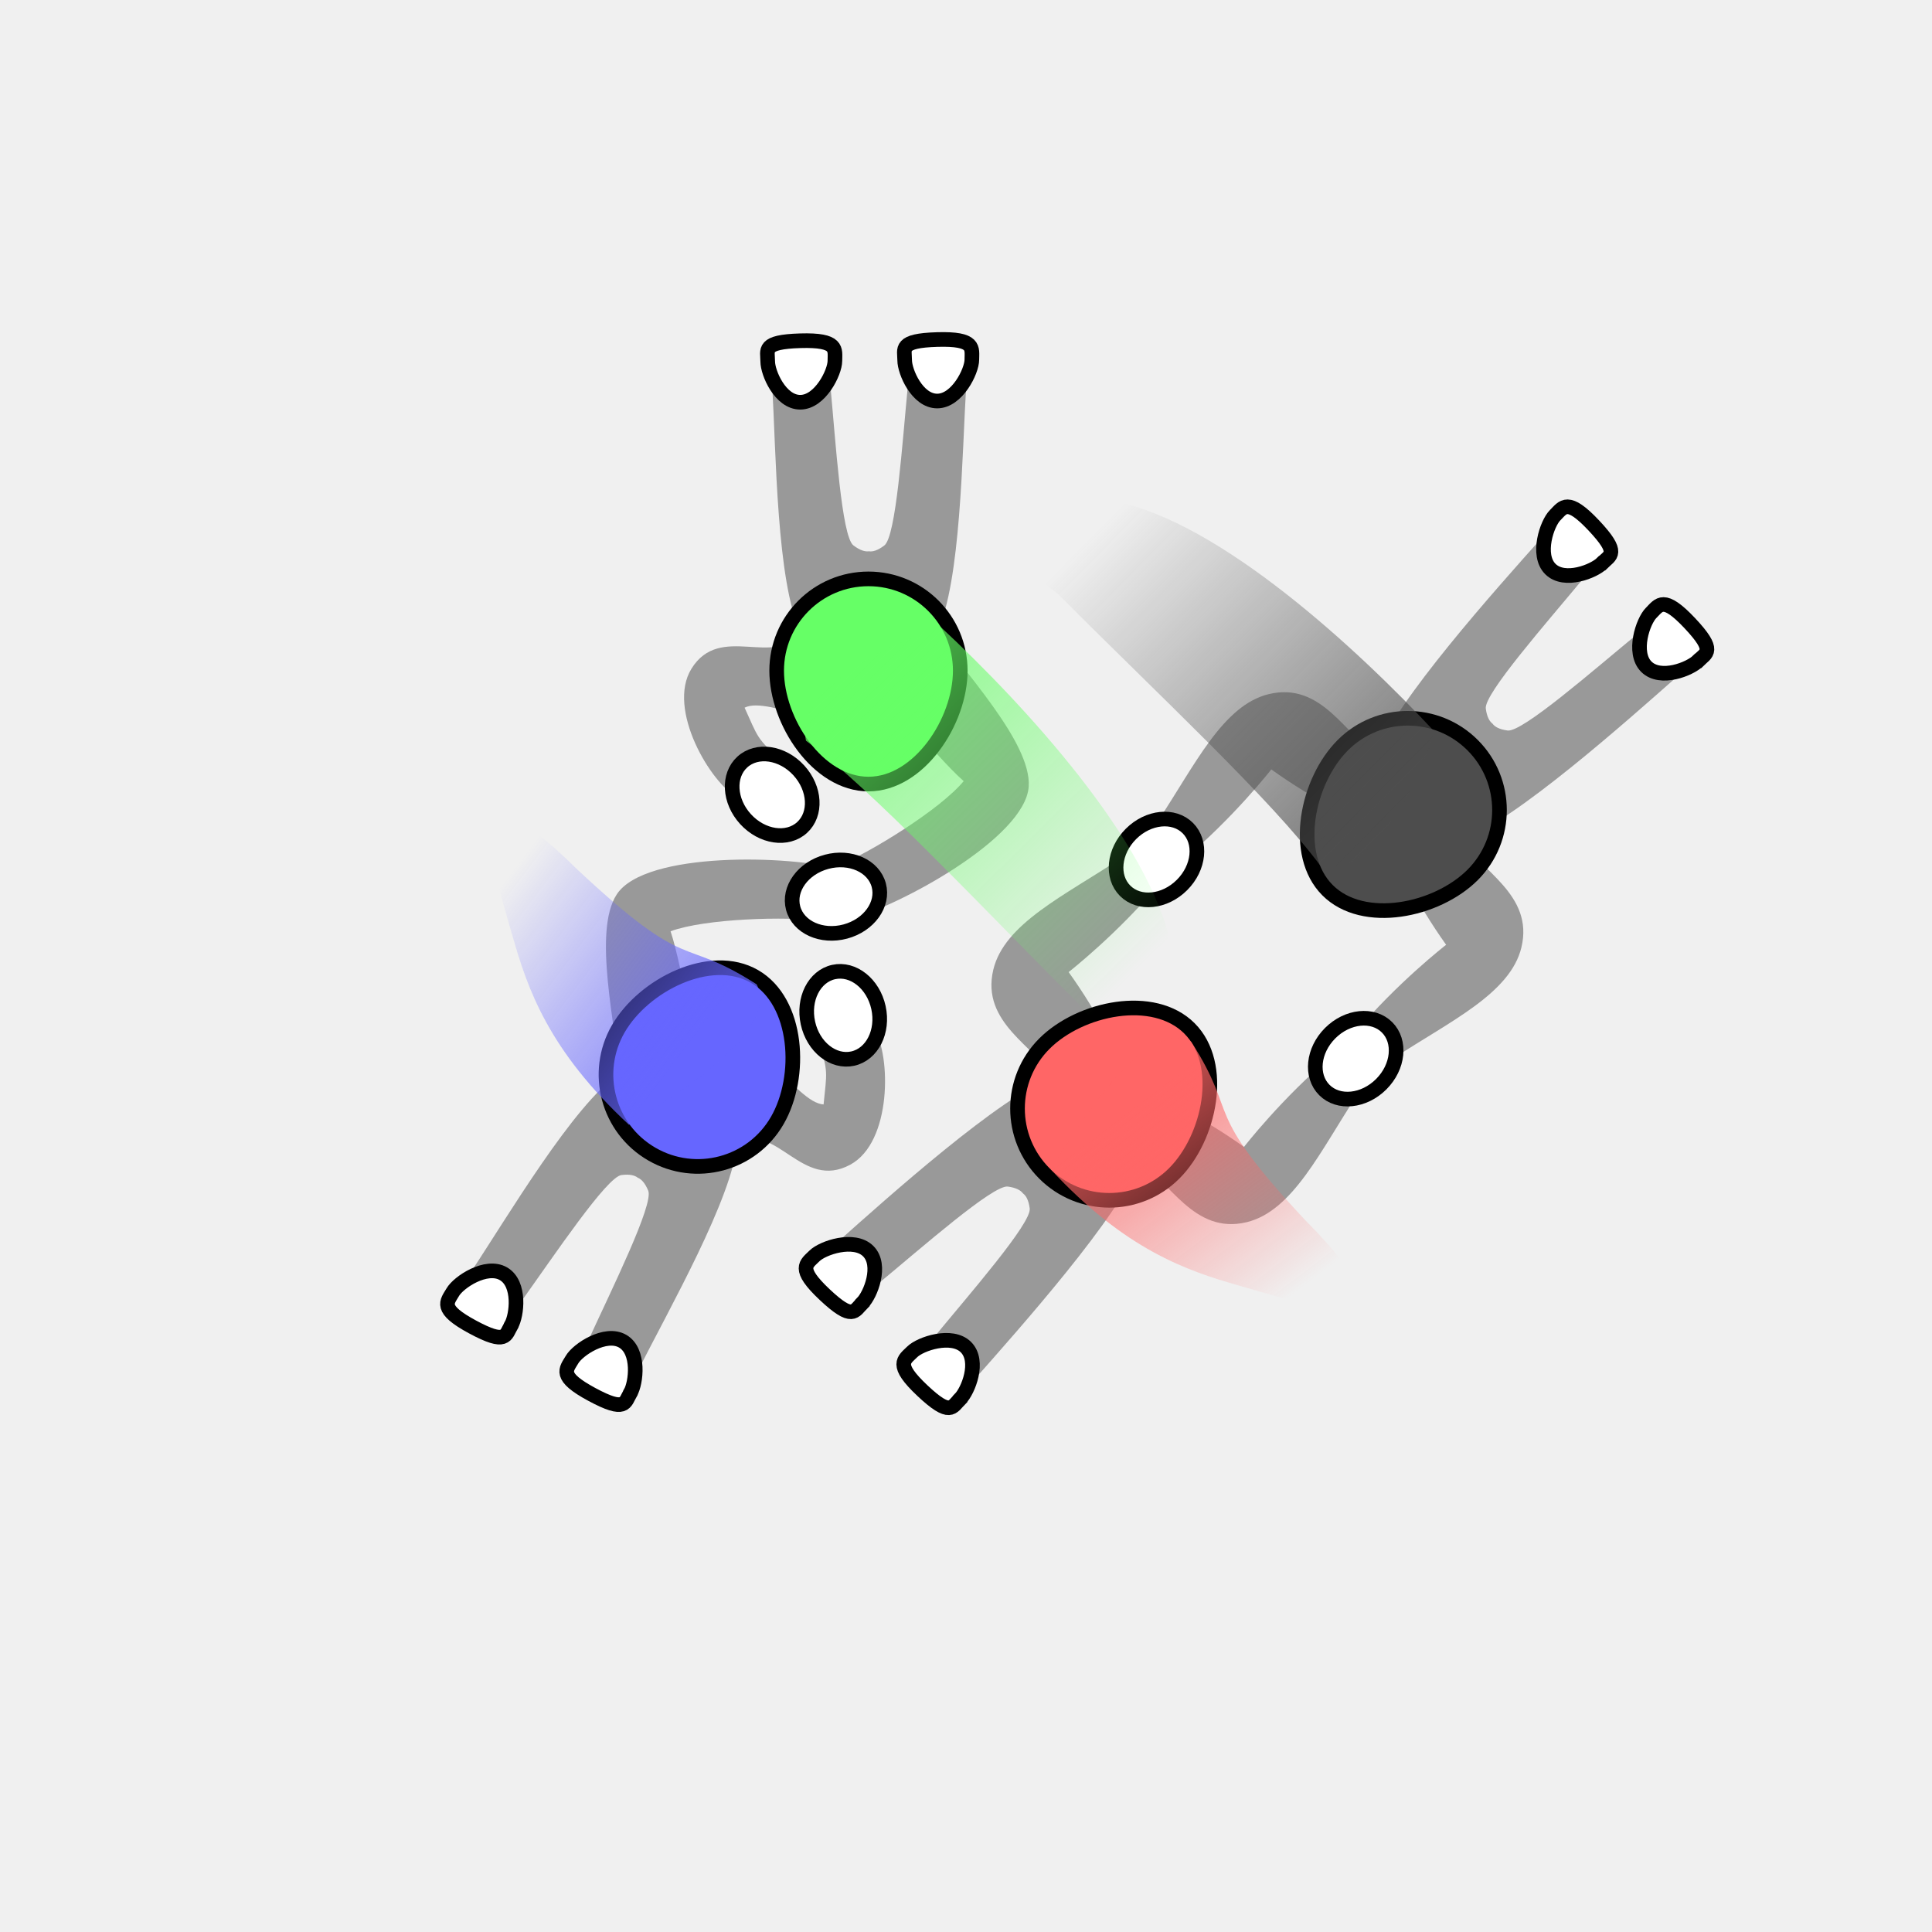
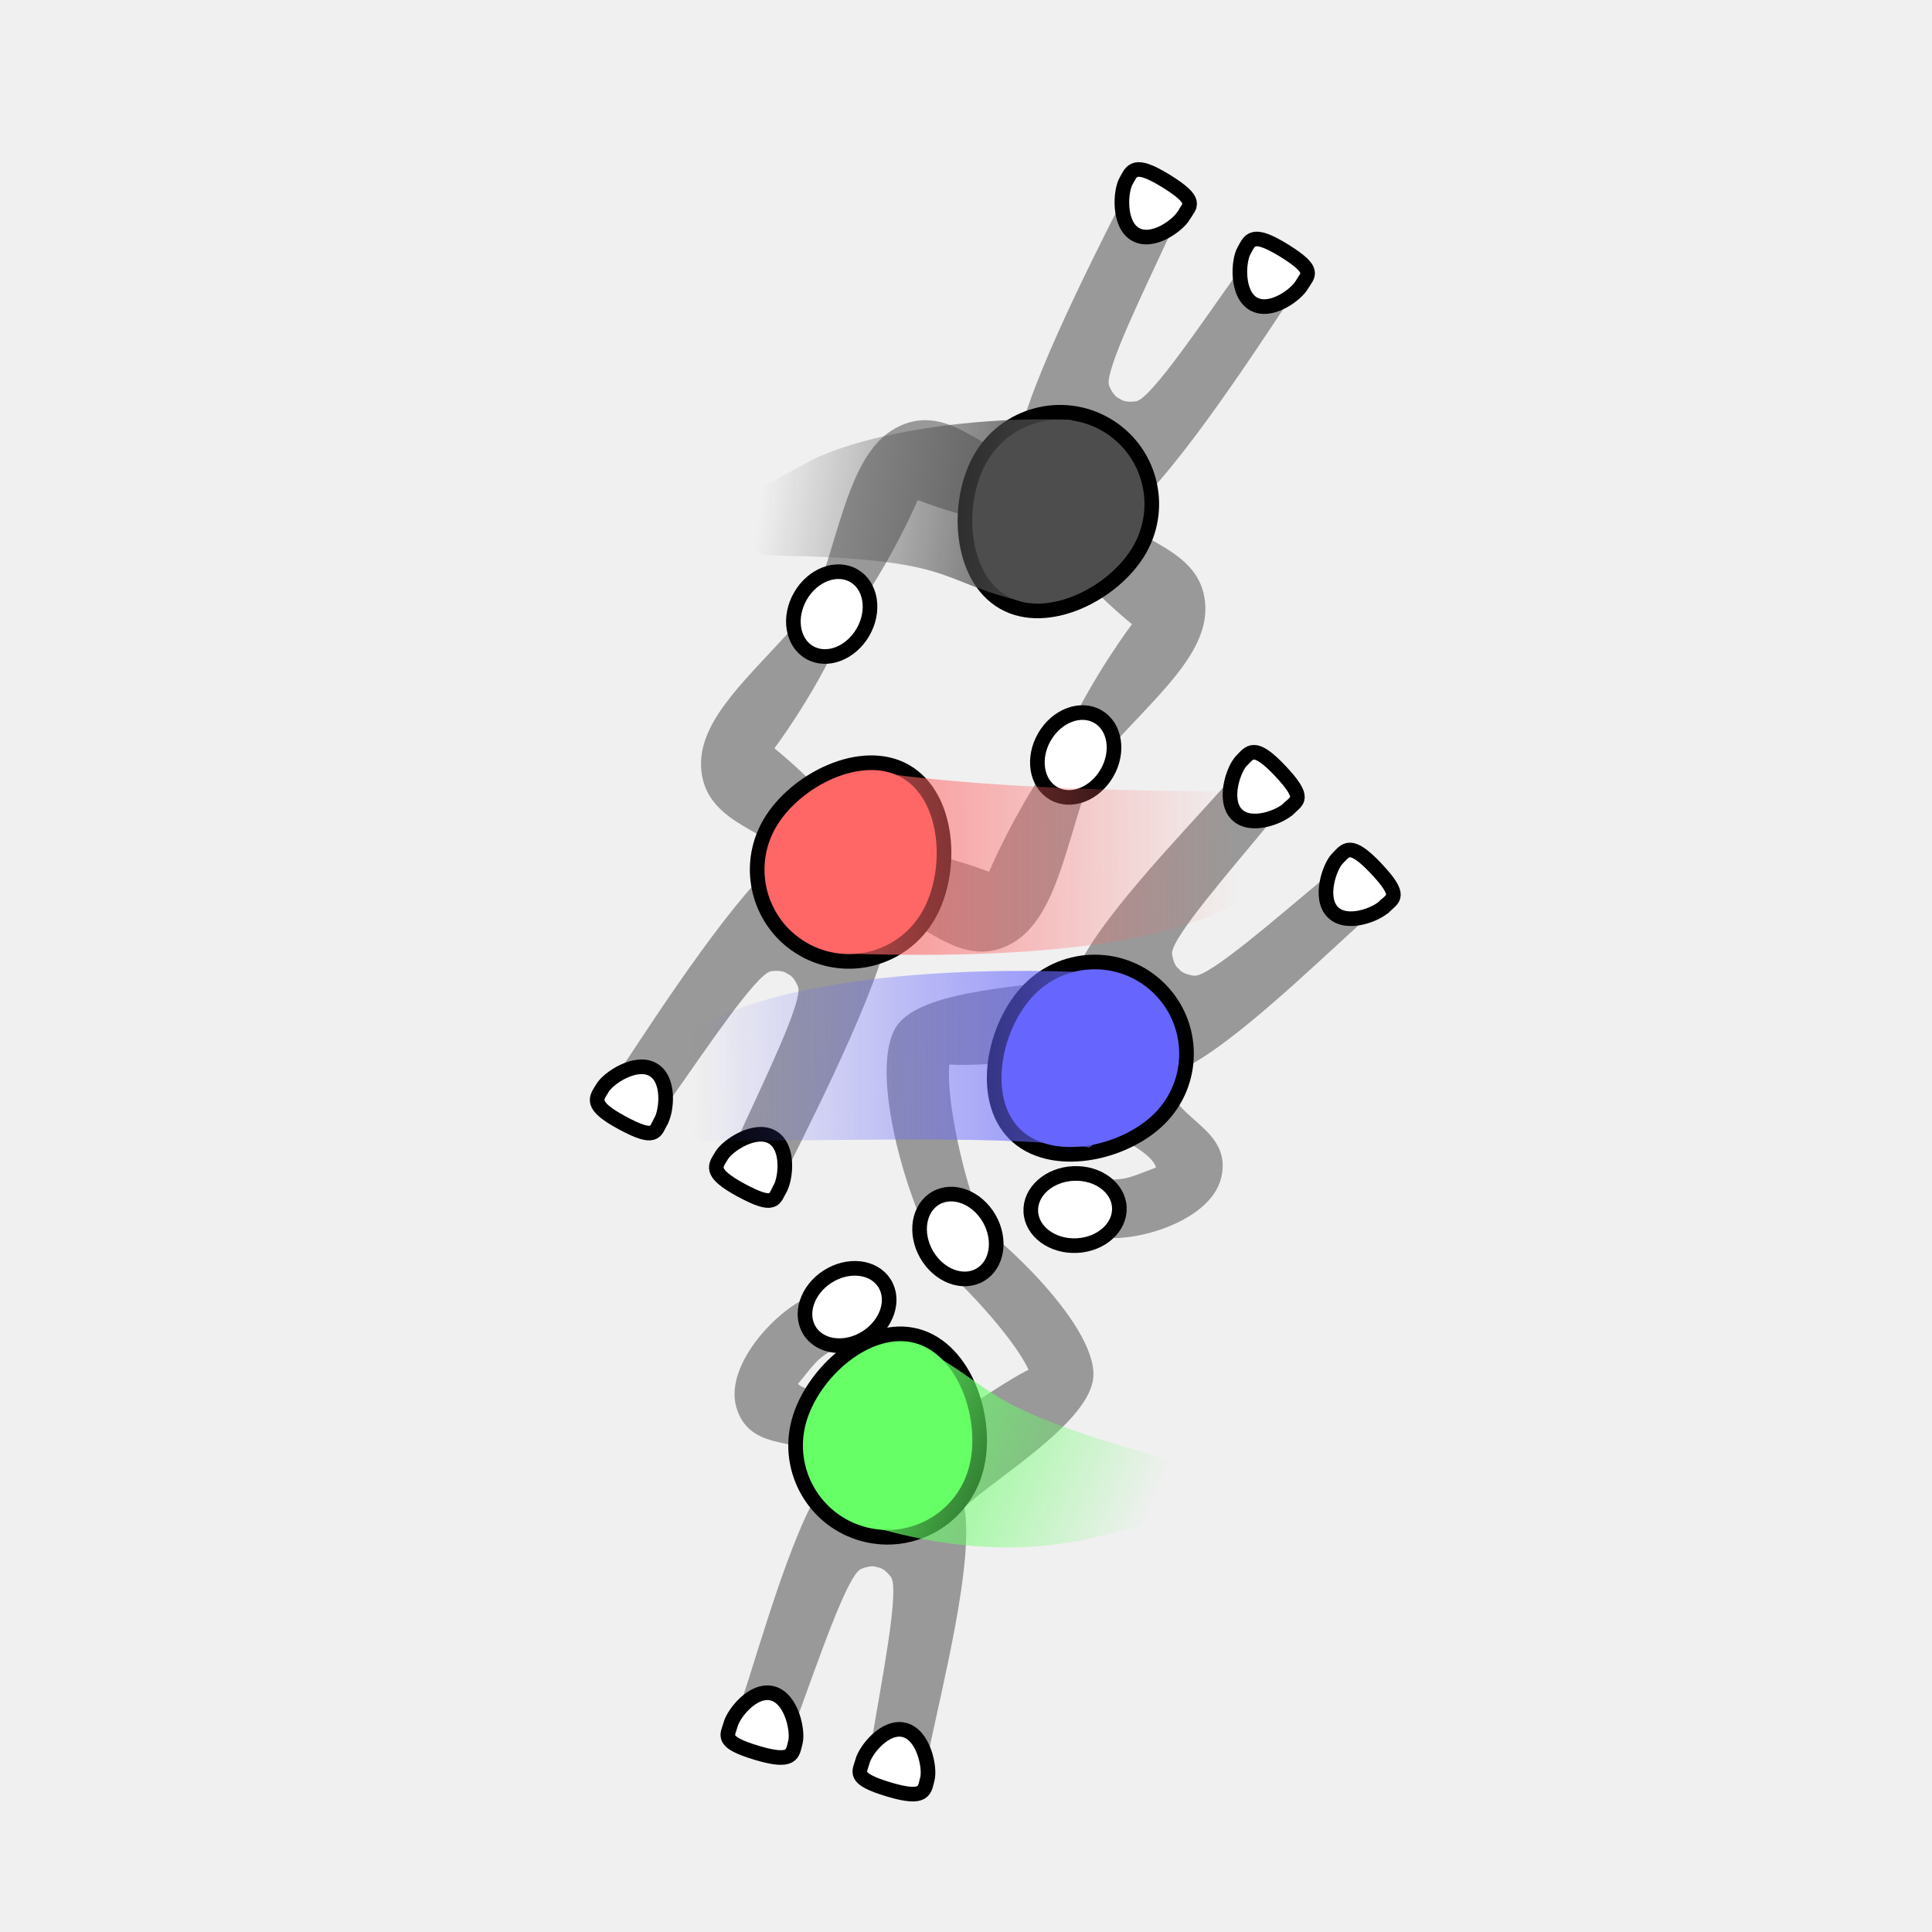
<svg xmlns="http://www.w3.org/2000/svg" xmlns:xlink="http://www.w3.org/1999/xlink" width="35mm" height="35mm" viewBox="0 0 35 35" version="1.1" id="svg1" xml:space="preserve">
  <defs id="defs1">
+     <linearGradient id="linearGradient8">
+       <stop style="stop-color:#66ff66;stop-opacity:0.749;" offset="0" id="stop7" />
+       <stop style="stop-color:#66ff66;stop-opacity:0;" offset="1" id="stop8" />
+     </linearGradient>
+     <linearGradient id="linearGradient6">
+       <stop style="stop-color:#6666ff;stop-opacity:0.749;" offset="0" id="stop3" />
+       <stop style="stop-color:#6666ff;stop-opacity:0;" offset="1" id="stop6" />
+     </linearGradient>
    <linearGradient id="linearGradient10">
      <stop style="stop-color:#4d4d4d;stop-opacity:0.749;" offset="0" id="stop9" />
      <stop style="stop-color:#4d4d4d;stop-opacity:0;" offset="1" id="stop10" />
    </linearGradient>
    <linearGradient id="linearGradient5">
      <stop style="stop-color:#ff6666;stop-opacity:0.749;" offset="0" id="stop4" />
      <stop style="stop-color:#ff6666;stop-opacity:0;" offset="1" id="stop5" />
    </linearGradient>
-     <linearGradient xlink:href="#linearGradient6" id="linearGradient3" gradientUnits="userSpaceOnUse" gradientTransform="matrix(-0.9659258,-0.258819,-0.2801973,1.04571,27.74015,3.974231)" x1="10.647" y1="16.557" x2="14.696" y2="14.777" />
-     <linearGradient id="linearGradient6">
-       <stop style="stop-color:#6666ff;stop-opacity:0.749;" offset="0" id="stop3" />
-       <stop style="stop-color:#6666ff;stop-opacity:0;" offset="1" id="stop6" />
-     </linearGradient>
-     <linearGradient xlink:href="#linearGradient8" id="linearGradient2" gradientUnits="userSpaceOnUse" gradientTransform="matrix(0.8660254,0.5,0.5412996,-0.9375584,-2.880379,22.25274)" x1="10.647" y1="16.557" x2="17.94" y2="14.396" />
-     <linearGradient id="linearGradient8">
-       <stop style="stop-color:#66ff66;stop-opacity:0.749;" offset="0" id="stop7" />
-       <stop style="stop-color:#66ff66;stop-opacity:0;" offset="1" id="stop8" />
-     </linearGradient>
-     <linearGradient xlink:href="#linearGradient5" id="linearGradient1" gradientUnits="userSpaceOnUse" gradientTransform="matrix(0.258819,0.9659258,-1.04571,0.2801973,35.43671,4.837868)" x1="10.647" y1="16.557" x2="14.696" y2="14.777" />
-     <linearGradient xlink:href="#linearGradient10" id="linearGradient4" gradientUnits="userSpaceOnUse" gradientTransform="matrix(-0.5,-0.8660254,0.9375584,-0.5412996,15.09811,33.18141)" x1="10.647" y1="16.557" x2="17.94" y2="14.396" />
+     <linearGradient xlink:href="#linearGradient10" id="linearGradient1" gradientUnits="userSpaceOnUse" gradientTransform="matrix(-0.8660254,-0.5,0.5412996,-0.9375584,18.4614,30.62439)" x1="10.647" y1="16.557" x2="14.696" y2="14.777" />
+     <linearGradient xlink:href="#linearGradient5" id="linearGradient4" gradientUnits="userSpaceOnUse" gradientTransform="matrix(0.9659258,0.258819,-0.2801973,1.04571,9.150398,-4.394691)" x1="10.647" y1="16.557" x2="17.94" y2="14.396" />
+     <linearGradient xlink:href="#linearGradient8" id="linearGradient2" gradientUnits="userSpaceOnUse" gradientTransform="matrix(0.7071068,0.7071068,-0.7655132,0.7655132,21.92771,5.356144)" x1="10.647" y1="16.557" x2="14.696" y2="14.777" />
+     <linearGradient xlink:href="#linearGradient6" id="linearGradient3" gradientUnits="userSpaceOnUse" gradientTransform="matrix(-0.9659258,-0.258819,0.2801973,-1.04571,25.8496,39.39469)" x1="10.647" y1="16.557" x2="17.94" y2="14.396" />
  </defs>
  <g id="layer1">
-     <path style="fill:#999999;fill-opacity:1;stroke:none;stroke-width:0.265;stroke-dasharray:none;stroke-opacity:1" d="m 16.062,7.559 c -0.262,-0.004 -0.518,0.082 -0.508,0.262 0.072,1.252 0.22,3.993 0.648,4.898 -0.607,0.176 -1.617,-0.231 -2.139,0.613 -0.452,0.732 -0.036,1.867 0.201,3.043 0.056,0.276 0.796,0.476 0.822,0.195 0.109,-1.182 -0.029,-2.301 -0.029,-2.301 0.94,-0.154 1.748,-0.437 2.244,-0.639 0.496,0.204 1.303,0.489 2.242,0.646 0,0 -0.142,1.118 -0.037,2.301 0.025,0.28 0.766,0.082 0.822,-0.193 0.242,-1.175 0.662,-2.305 0.213,-3.039 -0.518,-0.846 -1.53,-0.444 -2.137,-0.623 0.432,-0.904 0.589,-3.644 0.666,-4.896 0.022,-0.359 -1.022,-0.346 -1.057,0.012 -0.101,1.03 -0.213,2.744 -0.428,2.906 -0.121,0.092 -0.211,0.116 -0.279,0.105 -0.068,0.01 -0.16,-0.015 -0.281,-0.107 C 16.814,10.579 16.706,8.866 16.609,7.836 16.593,7.657 16.325,7.563 16.062,7.559 Z" id="path4-1-6" transform="rotate(45,19.44262,23.72903)" />
-     <path style="fill:#999999;fill-opacity:1;stroke:none;stroke-width:0.265;stroke-dasharray:none;stroke-opacity:1" d="m 16.062,7.559 c -0.262,-0.004 -0.518,0.082 -0.508,0.262 0.072,1.252 0.22,3.993 0.648,4.898 -0.607,0.176 -1.617,-0.231 -2.139,0.613 -0.452,0.732 -0.036,1.867 0.201,3.043 0.056,0.276 0.796,0.476 0.822,0.195 0.109,-1.182 -0.029,-2.301 -0.029,-2.301 0.94,-0.154 1.748,-0.437 2.244,-0.639 0.496,0.204 1.303,0.489 2.242,0.646 0,0 -0.142,1.118 -0.037,2.301 0.025,0.28 0.766,0.082 0.822,-0.193 0.242,-1.175 0.662,-2.305 0.213,-3.039 -0.518,-0.846 -1.53,-0.444 -2.137,-0.623 0.432,-0.904 0.589,-3.644 0.666,-4.896 0.022,-0.359 -1.022,-0.346 -1.057,0.012 -0.101,1.03 -0.213,2.744 -0.428,2.906 -0.121,0.092 -0.211,0.116 -0.279,0.105 -0.068,0.01 -0.16,-0.015 -0.281,-0.107 C 16.814,10.579 16.706,8.866 16.609,7.836 16.593,7.657 16.325,7.563 16.062,7.559 Z" id="path4-1" transform="matrix(0.7071068,0.7071068,0.7071068,-0.7071068,-1.377271,17.05289)" />
-     <path id="path1-5" style="fill:#ff6666;fill-opacity:1;stroke:#000000;stroke-width:0.265" d="m 21.271,21.258 c 0.649,-0.649 0.926,-1.979 0.277,-2.628 -0.649,-0.649 -1.979,-0.372 -2.628,0.277 -0.649,0.649 -0.649,1.702 0,2.351 0.649,0.649 1.702,0.649 2.351,2e-6 z" />
-     <path id="path1-7-1-99" style="fill:#ffffff;stroke:#000000;stroke-width:0.265;stroke-dasharray:none" d="m 15.623,23.604 c 0.147,-0.147 0.361,-0.683 0.106,-0.938 -0.255,-0.255 -0.827,-0.061 -0.974,0.086 -0.147,0.147 -0.323,0.223 0.186,0.702 0.509,0.478 0.535,0.298 0.682,0.151 z" />
-     <path id="path1-7-1-9-1" style="fill:#ffffff;stroke:#000000;stroke-width:0.265;stroke-dasharray:none" d="m 17.393,25.343 c 0.147,-0.147 0.361,-0.683 0.106,-0.938 -0.255,-0.255 -0.827,-0.061 -0.974,0.086 -0.147,0.147 -0.323,0.223 0.186,0.702 0.509,0.478 0.535,0.298 0.682,0.151 z" />
-     <ellipse style="fill:#ffffff;fill-opacity:1;stroke:#000000;stroke-width:0.265;stroke-dasharray:none;stroke-opacity:1" id="path1-7-2-9-9-1-9" cx="25.824" cy="3.805" rx="0.654" ry="0.803" transform="matrix(0.7071068,0.7071068,0.7071068,-0.7071068,0,0)" />
-     <ellipse style="fill:#ffffff;fill-opacity:1;stroke:#000000;stroke-width:0.265;stroke-dasharray:none;stroke-opacity:1" id="path1-7-2-9-9-5" cx="30.928" cy="3.805" rx="0.654" ry="0.803" transform="matrix(0.7071068,0.7071068,0.7071068,-0.7071068,0,0)" />
-     <path style="fill:#999999;fill-opacity:1;stroke:none;stroke-width:0.265;stroke-dasharray:none;stroke-opacity:1" d="m 10.985,24.809 c 0.225,0.135 0.49,0.188 0.571,0.027 0.563,-1.121 1.718,-3.138 1.8,-4.137 0.719,-0.369 1.172,0.872 2.046,0.401 0.758,-0.408 0.738,-1.978 0.437,-2.454 -0.15,-0.238 -1.135,-0.11 -1.039,0.155 0.223,0.614 0.174,0.634 0.12,1.207 -0.513,-0.03 -1.22,-1.449 -1.987,-1.053 -0.507,-0.299 -0.526,-1.296 -0.785,-2.084 0.624,-0.232 2.11,-0.273 2.73,-0.189 0.119,-0.255 0.638,-0.854 0.367,-0.93 -0.932,-0.262 -3.551,-0.332 -4.069,0.446 -0.449,0.675 -0.002,2.449 0.035,3.256 -0.826,0.567 -2.005,2.572 -2.698,3.618 -0.198,0.299 0.712,0.81 0.921,0.518 0.602,-0.841 1.557,-2.269 1.824,-2.303 0.151,-0.019 0.241,0.005 0.295,0.048 0.064,0.025 0.131,0.093 0.19,0.234 0.103,0.248 -0.66,1.785 -1.091,2.726 -0.075,0.163 0.11,0.379 0.335,0.514 z" id="path4-4-5-2-0-6" />
-     <path id="path1-9-9-4-2-2" style="fill:#6666ff;fill-opacity:1;stroke:#000000;stroke-width:0.265" d="m 14.081,20.299 c 0.459,-0.795 0.383,-2.151 -0.413,-2.61 -0.795,-0.459 -2.008,0.153 -2.467,0.948 -0.459,0.795 -0.187,1.812 0.609,2.271 0.795,0.459 1.812,0.187 2.271,-0.609 z" />
-     <path id="path1-7-1-2-6-0-1-9" style="fill:#ffffff;stroke:#000000;stroke-width:0.265;stroke-dasharray:none" d="m 9.261,24.009 c 0.104,-0.179 0.172,-0.753 -0.141,-0.934 -0.313,-0.181 -0.815,0.155 -0.918,0.335 -0.104,0.179 -0.254,0.299 0.361,0.63 0.615,0.331 0.594,0.149 0.698,-0.03 z" />
-     <path id="path1-7-1-9-0-2-5-0-9" style="fill:#ffffff;stroke:#000000;stroke-width:0.265;stroke-dasharray:none" d="m 11.421,25.231 c 0.104,-0.179 0.172,-0.753 -0.141,-0.934 -0.313,-0.181 -0.815,0.155 -0.918,0.335 -0.104,0.179 -0.254,0.299 0.361,0.63 0.615,0.331 0.594,0.149 0.698,-0.03 z" />
-     <ellipse style="fill:#ffffff;fill-opacity:1;stroke:#000000;stroke-width:0.265;stroke-dasharray:none;stroke-opacity:1" id="path1-7-2-9-9-1-6-1-9-5-0" cx="-10.974" cy="-21.242" rx="0.654" ry="0.803" transform="rotate(167.6124)" />
-     <path style="fill:#999999;fill-opacity:1;stroke:none;stroke-width:0.265;stroke-dasharray:none;stroke-opacity:1" d="m 14.496,6.696 c -0.262,-0.004 -0.518,0.082 -0.508,0.262 0.072,1.252 0.081,3.577 0.51,4.482 -0.438,0.679 -1.451,-0.169 -1.972,0.675 -0.452,0.732 0.349,2.082 0.848,2.344 0.249,0.131 1.038,-0.473 0.822,-0.654 -0.5,-0.42 -0.467,-0.463 -0.707,-0.985 0.459,-0.231 1.781,0.645 2.247,-0.081 0.588,0.005 1.103,0.86 1.722,1.412 -0.425,0.513 -1.691,1.292 -2.27,1.529 0.025,0.28 -0.126,1.059 0.147,0.989 0.938,-0.239 3.241,-1.488 3.301,-2.421 0.052,-0.809 -1.223,-2.122 -1.658,-2.802 0.432,-0.904 0.45,-3.23 0.527,-4.482 0.022,-0.359 -1.022,-0.346 -1.057,0.012 -0.101,1.03 -0.213,2.744 -0.428,2.906 -0.121,0.092 -0.211,0.116 -0.279,0.105 -0.068,0.01 -0.16,-0.015 -0.281,-0.107 -0.214,-0.163 -0.321,-1.876 -0.418,-2.906 -0.017,-0.179 -0.285,-0.273 -0.547,-0.277 z" id="path4-4-5-2-0-5-8" />
-     <path id="path1-9-9-4-2-8-1" style="fill:#66ff66;fill-opacity:1;stroke:#000000;stroke-width:0.265" d="m 14.07,12.15 c -10e-7,0.918 0.744,2.054 1.663,2.054 0.918,10e-7 1.663,-1.136 1.663,-2.054 0,-0.918 -0.744,-1.663 -1.663,-1.663 -0.918,-2e-6 -1.663,0.744 -1.663,1.663 z" />
-     <path id="path1-7-1-2-6-0-1-6-3" style="fill:#ffffff;stroke:#000000;stroke-width:0.265;stroke-dasharray:none" d="m 16.389,6.527 c 1e-6,0.207 0.228,0.738 0.589,0.738 0.361,0 0.628,-0.542 0.628,-0.749 -1e-6,-0.207 0.07,-0.386 -0.628,-0.365 -0.698,0.021 -0.589,0.168 -0.589,0.375 z" />
-     <path id="path1-7-1-9-0-2-5-0-2-1" style="fill:#ffffff;stroke:#000000;stroke-width:0.265;stroke-dasharray:none" d="m 13.908,6.549 c 10e-7,0.207 0.228,0.738 0.589,0.738 0.361,0 0.628,-0.542 0.628,-0.749 -10e-7,-0.207 0.07,-0.386 -0.628,-0.365 -0.698,0.021 -0.589,0.168 -0.589,0.375 z" />
-     <ellipse style="fill:#ffffff;fill-opacity:1;stroke:#000000;stroke-width:0.265;stroke-dasharray:none;stroke-opacity:1" id="path1-7-2-9-9-1-6-1-9-5-8-1" cx="0.626" cy="20.065" rx="0.654" ry="0.803" transform="rotate(-42.38759)" />
-     <ellipse style="fill:#ffffff;fill-opacity:1;stroke:#000000;stroke-width:0.265;stroke-dasharray:none;stroke-opacity:1" id="path1-7-2-9-9-0" cx="19.61" cy="10.424" rx="0.654" ry="0.803" transform="matrix(0.258819,0.9659258,0.9659258,-0.258819,0,0)" />
-     <path id="path1-3-1-5-8-0-8-0-6" style="fill:url(#linearGradient3);fill-opacity:1;stroke:none;stroke-width:0.265" d="m 10.463,15.756 c 2.067,1.932 1.844,1.18 3.244,2.076 0.445,0.847 -1.503,2.034 -2.312,2.545 C 9.941,19.028 9.56,17.925 9.284,16.954 9.007,15.982 8.166,13.476 10.463,15.756 Z" />
-     <path id="path1-3-1-5-8-0-8-0-6-3" style="fill:url(#linearGradient1);fill-opacity:1;stroke:none;stroke-width:0.265" d="m 23.655,22.115 c -1.932,-2.067 -1.18,-1.844 -2.076,-3.244 -0.847,-0.445 -2.034,1.503 -2.545,2.312 1.348,1.453 2.451,1.834 3.423,2.11 0.971,0.276 3.477,1.118 1.198,-1.179 z" />
-     <path id="path1-3-1-5-8-0-8-0" style="fill:url(#linearGradient2);fill-opacity:1;stroke:none;stroke-width:0.265" d="m 19.532,18.176 c -1.796,-1.786 -3.72,-3.865 -4.93,-4.757 -0.211,-0.933 1.528,-1.774 2.442,-2.058 1.493,1.39 3.803,3.886 4.173,5.792 0.081,0.417 -0.138,3.103 -1.684,1.023 0,0 1.796,1.786 2e-6,-1e-6 z" />
-     <path id="path1-7-1-99-1" style="fill:#ffffff;stroke:#000000;stroke-width:0.265;stroke-dasharray:none" d="m 29.024,10.202 c -0.147,0.147 -0.683,0.361 -0.938,0.106 -0.255,-0.255 -0.061,-0.827 0.086,-0.974 0.147,-0.147 0.223,-0.323 0.702,0.186 0.478,0.509 0.298,0.535 0.151,0.682 z" />
-     <path id="path1-7-1-9-1-5" style="fill:#ffffff;stroke:#000000;stroke-width:0.265;stroke-dasharray:none" d="m 30.763,11.972 c -0.147,0.147 -0.683,0.361 -0.938,0.106 -0.255,-0.255 -0.061,-0.827 0.086,-0.974 0.147,-0.147 0.223,-0.323 0.702,0.186 0.478,0.509 0.298,0.535 0.151,0.682 z" />
-     <path id="path1-5-1" style="fill:#4d4d4d;fill-opacity:1;stroke:#000000;stroke-width:0.265" d="m 26.678,15.85 c -0.649,0.649 -1.979,0.926 -2.628,0.277 -0.649,-0.649 -0.372,-1.979 0.277,-2.628 0.649,-0.649 1.702,-0.649 2.351,-10e-7 0.649,0.649 0.649,1.702 1e-6,2.351 z" />
-     <path id="path1-3-1-5-8-0-8-0-7" style="fill:url(#linearGradient4);fill-opacity:1;stroke:none;stroke-width:0.265" d="m 19.175,10.769 c 1.786,1.796 3.865,3.72 4.757,4.93 0.933,0.211 1.774,-1.528 2.058,-2.442 -1.39,-1.493 -3.886,-3.803 -5.792,-4.173 -0.417,-0.081 -3.103,0.138 -1.023,1.684 0,0 -1.786,-1.796 10e-7,-2e-6 z" />
+     <path style="fill:#999999;fill-opacity:1;stroke:none;stroke-width:0.265;stroke-dasharray:none;stroke-opacity:1" d="m 13.842,31.248 c -0.254,-0.064 -0.479,-0.214 -0.423,-0.384 0.394,-1.191 1.004,-3.434 1.653,-4.198 -0.247,-0.769 -1.445,-0.212 -1.73,-1.163 -0.247,-0.824 0.876,-1.92 1.426,-2.044 0.275,-0.062 0.88,0.725 0.625,0.844 -0.592,0.276 -0.571,0.326 -0.938,0.769 0.384,0.342 1.887,-0.162 2.149,0.66 0.57,0.147 1.288,-0.545 2.029,-0.918 -0.278,-0.605 -1.299,-1.685 -1.797,-2.064 0.097,-0.264 0.153,-1.055 0.398,-0.917 0.845,0.474 2.746,2.276 2.562,3.193 -0.16,0.795 -1.73,1.733 -2.327,2.278 0.184,0.985 -0.401,3.237 -0.651,4.466 -0.071,0.352 -1.076,0.07 -1.018,-0.285 0.169,-1.021 0.504,-2.705 0.339,-2.918 -0.093,-0.12 -0.174,-0.167 -0.242,-0.174 -0.063,-0.028 -0.159,-0.027 -0.299,0.031 -0.249,0.102 -0.796,1.729 -1.156,2.699 -0.063,0.168 -0.346,0.19 -0.6,0.126 z" id="path4-4-5-2-0-7" />
+     <path id="path1-9-9-4-2-5" style="fill:#66ff66;fill-opacity:1;stroke:#000000;stroke-width:0.265" d="m 17.682,26.617 c 0.238,-0.887 -0.187,-2.177 -1.074,-2.415 -0.887,-0.238 -1.9,0.667 -2.138,1.554 -0.238,0.887 0.289,1.799 1.176,2.036 0.887,0.238 1.799,-0.289 2.036,-1.176 z" />
+     <path id="path1-7-1-2-6-0-1-4" style="fill:#ffffff;stroke:#000000;stroke-width:0.265;stroke-dasharray:none" d="m 15.627,31.902 c 0.054,-0.2 0.411,-0.654 0.76,-0.561 0.349,0.093 0.466,0.686 0.413,0.886 -0.054,0.2 -0.032,0.391 -0.701,0.19 -0.669,-0.201 -0.525,-0.315 -0.472,-0.515 z" />
+     <path id="path1-7-1-9-0-2-5-0-8" style="fill:#ffffff;stroke:#000000;stroke-width:0.265;stroke-dasharray:none" d="m 13.236,31.239 c 0.054,-0.2 0.411,-0.654 0.76,-0.561 0.349,0.093 0.466,0.686 0.413,0.886 -0.054,0.2 -0.032,0.391 -0.701,0.19 -0.669,-0.201 -0.525,-0.315 -0.472,-0.515 z" />
+     <ellipse style="fill:#ffffff;fill-opacity:1;stroke:#000000;stroke-width:0.265;stroke-dasharray:none;stroke-opacity:1" id="path1-7-2-9-9-1-6-1-9-5-1" cx="28.215" cy="0.165" rx="0.654" ry="0.803" transform="matrix(0.5389532,0.8423357,0.8423357,-0.5389532,0,0)" />
+     <path style="fill:#999999;fill-opacity:1;stroke:none;stroke-width:0.265;stroke-dasharray:none;stroke-opacity:1" d="m 24.563,16.108 c 0.188,0.183 0.308,0.425 0.174,0.544 -0.937,0.834 -2.587,2.472 -3.53,2.809 -0.171,0.79 1.145,0.906 0.917,1.872 -0.198,0.837 -1.719,1.225 -2.257,1.058 -0.269,-0.084 -0.4,-1.068 -0.119,-1.044 0.651,0.057 0.658,0.003 1.196,-0.197 -0.161,-0.488 -1.716,-0.803 -1.531,-1.646 -0.42,-0.412 -1.388,-0.172 -2.216,-0.219 -0.062,0.663 0.282,2.109 0.524,2.686 -0.216,0.181 -0.66,0.838 -0.803,0.595 -0.494,-0.833 -1.24,-3.344 -0.622,-4.046 0.536,-0.609 2.365,-0.636 3.154,-0.809 0.333,-0.945 1.966,-2.603 2.797,-3.542 0.238,-0.269 0.967,0.478 0.739,0.755 -0.657,0.799 -1.789,2.091 -1.753,2.357 0.021,0.151 0.067,0.231 0.123,0.272 0.041,0.056 0.124,0.103 0.275,0.123 0.267,0.036 1.554,-1.1 2.351,-1.759 0.138,-0.115 0.395,0.008 0.583,0.191 z" id="path4-4-5-2-0-5-2" />
+     <path id="path1-9-9-4-2-8-8" style="fill:#6666ff;fill-opacity:1;stroke:#000000;stroke-width:0.265" d="m 21.008,20.265 c -0.649,0.649 -1.979,0.926 -2.628,0.277 -0.649,-0.649 -0.372,-1.979 0.277,-2.628 0.649,-0.649 1.702,-0.649 2.351,0 0.649,0.649 0.649,1.702 2e-6,2.351 z" />
+     <path id="path1-7-1-2-6-0-1-6-9" style="fill:#ffffff;stroke:#000000;stroke-width:0.265;stroke-dasharray:none" d="m 23.344,14.649 c -0.147,0.147 -0.683,0.361 -0.938,0.106 -0.255,-0.255 -0.061,-0.827 0.086,-0.974 0.147,-0.147 0.223,-0.323 0.702,0.186 0.478,0.509 0.298,0.535 0.151,0.682 z" />
+     <path id="path1-7-1-9-0-2-5-0-2-3" style="fill:#ffffff;stroke:#000000;stroke-width:0.265;stroke-dasharray:none" d="m 25.083,16.419 c -0.147,0.147 -0.683,0.361 -0.938,0.106 -0.255,-0.255 -0.061,-0.827 0.086,-0.974 0.147,-0.147 0.223,-0.323 0.702,0.186 0.478,0.509 0.298,0.535 0.151,0.682 z" />
+     <ellipse style="fill:#ffffff;fill-opacity:1;stroke:#000000;stroke-width:0.265;stroke-dasharray:none;stroke-opacity:1" id="path1-7-2-9-9-1-6-1-9-5-8-6" cx="-22.777" cy="-18.457" rx="0.654" ry="0.803" transform="matrix(-0.04557936,-0.9989607,-0.9989607,0.04557936,0,0)" />
+     <ellipse style="fill:#ffffff;fill-opacity:1;stroke:#000000;stroke-width:0.265;stroke-dasharray:none;stroke-opacity:1" id="path1-7-2-9-9-8" cx="-3.828" cy="-28.076" rx="0.654" ry="0.803" transform="rotate(150)" />
+     <path id="path1-3-1-5-8-0-8-0-6-0-0" style="fill:url(#linearGradient2);fill-opacity:1;stroke:none;stroke-width:0.265" d="m 20.363,26.21 c -2.707,-0.824 -2.296,-1.08 -3.772,-1.844 -0.956,0.038 -0.913,2.288 -0.95,3.244 1.894,0.585 3.296,0.466 4.275,0.22 0.979,-0.246 3.57,-0.771 0.448,-1.62 z" />
+     <path style="fill:#999999;fill-opacity:1;stroke:none;stroke-width:0.265;stroke-dasharray:none;stroke-opacity:1" d="m 16.062,7.559 c -0.262,-0.004 -0.518,0.082 -0.508,0.262 0.072,1.252 0.22,3.993 0.648,4.898 -0.607,0.176 -1.617,-0.231 -2.139,0.613 -0.452,0.732 -0.036,1.867 0.201,3.043 0.056,0.276 0.796,0.476 0.822,0.195 0.109,-1.182 -0.029,-2.301 -0.029,-2.301 0.94,-0.154 1.748,-0.437 2.244,-0.639 0.496,0.204 1.303,0.489 2.242,0.646 0,0 -0.142,1.118 -0.037,2.301 0.025,0.28 0.766,0.082 0.822,-0.193 0.242,-1.175 0.662,-2.305 0.213,-3.039 -0.518,-0.846 -1.53,-0.444 -2.137,-0.623 0.432,-0.904 0.589,-3.644 0.666,-4.896 0.022,-0.359 -1.022,-0.346 -1.057,0.012 -0.101,1.03 -0.213,2.744 -0.428,2.906 -0.121,0.092 -0.211,0.116 -0.279,0.105 -0.068,0.01 -0.16,-0.015 -0.281,-0.107 C 16.814,10.579 16.706,8.866 16.609,7.836 16.593,7.657 16.325,7.563 16.062,7.559 Z" id="path4-1-6" transform="matrix(0.8660254,0.5,0.5,-0.8660254,-6.145028,18.38499)" />
+     <path style="fill:#999999;fill-opacity:1;stroke:none;stroke-width:0.265;stroke-dasharray:none;stroke-opacity:1" d="m 16.062,7.559 c -0.262,-0.004 -0.518,0.082 -0.508,0.262 0.072,1.252 0.22,3.993 0.648,4.898 -0.607,0.176 -1.617,-0.231 -2.139,0.613 -0.452,0.732 -0.036,1.867 0.201,3.043 0.056,0.276 0.796,0.476 0.822,0.195 0.109,-1.182 -0.029,-2.301 -0.029,-2.301 0.94,-0.154 1.748,-0.437 2.244,-0.639 0.496,0.204 1.303,0.489 2.242,0.646 0,0 -0.142,1.118 -0.037,2.301 0.025,0.28 0.766,0.082 0.822,-0.193 0.242,-1.175 0.662,-2.305 0.213,-3.039 -0.518,-0.846 -1.53,-0.444 -2.137,-0.623 0.432,-0.904 0.589,-3.644 0.666,-4.896 0.022,-0.359 -1.022,-0.346 -1.057,0.012 -0.101,1.03 -0.213,2.744 -0.428,2.906 -0.121,0.092 -0.211,0.116 -0.279,0.105 -0.068,0.01 -0.16,-0.015 -0.281,-0.107 C 16.814,10.579 16.706,8.866 16.609,7.836 16.593,7.657 16.325,7.563 16.062,7.559 Z" id="path4-1" transform="rotate(30,25.562,14.59078)" />
+     <path id="path1-5" style="fill:#4d4d4d;fill-opacity:1;stroke:#000000;stroke-width:0.265" d="m 20.643,9.962 c -0.459,0.795 -1.672,1.407 -2.467,0.948 -0.795,-0.459 -0.872,-1.815 -0.413,-2.61 0.459,-0.795 1.476,-1.068 2.271,-0.609 0.795,0.459 1.068,1.476 0.609,2.271 z" />
+     <path id="path1-7-1-99" style="fill:#ffffff;stroke:#000000;stroke-width:0.265;stroke-dasharray:none" d="M 21.448,3.899 C 21.344,4.079 20.881,4.425 20.568,4.244 20.256,4.064 20.296,3.461 20.399,3.282 c 0.104,-0.179 0.132,-0.369 0.726,-0.002 0.594,0.368 0.426,0.44 0.322,0.619 z" />
+     <path id="path1-7-1-9-1" style="fill:#ffffff;stroke:#000000;stroke-width:0.265;stroke-dasharray:none" d="M 23.585,5.159 C 23.482,5.338 23.019,5.684 22.706,5.504 22.394,5.323 22.433,4.721 22.537,4.541 c 0.104,-0.179 0.132,-0.369 0.726,-0.002 0.594,0.368 0.426,0.44 0.322,0.619 z" />
+     <ellipse style="fill:#ffffff;fill-opacity:1;stroke:#000000;stroke-width:0.265;stroke-dasharray:none;stroke-opacity:1" id="path1-7-2-9-9-1-9-8" cx="18.611" cy="2.101" rx="0.654" ry="0.803" transform="rotate(30)" />
+     <ellipse style="fill:#ffffff;fill-opacity:1;stroke:#000000;stroke-width:0.265;stroke-dasharray:none;stroke-opacity:1" id="path1-7-2-9-9-5-0" cx="23.715" cy="2.101" rx="0.654" ry="0.803" transform="rotate(30)" />
+     <path id="path1-7-1-99-1" style="fill:#ffffff;stroke:#000000;stroke-width:0.265;stroke-dasharray:none" d="m 11.972,20.312 c 0.104,-0.179 0.172,-0.753 -0.141,-0.934 -0.313,-0.181 -0.815,0.155 -0.918,0.335 -0.104,0.179 -0.254,0.299 0.361,0.63 0.615,0.331 0.594,0.149 0.698,-0.03 z" />
+     <path id="path1-7-1-9-1-5" style="fill:#ffffff;stroke:#000000;stroke-width:0.265;stroke-dasharray:none" d="m 14.131,21.534 c 0.104,-0.179 0.172,-0.753 -0.141,-0.934 -0.313,-0.181 -0.815,0.155 -0.918,0.335 -0.104,0.179 -0.254,0.299 0.361,0.63 0.615,0.331 0.594,0.149 0.698,-0.03 z" />
+     <path id="path1-5-1" style="fill:#ff6666;fill-opacity:1;stroke:#000000;stroke-width:0.265" d="m 16.82,16.585 c 0.459,-0.795 0.383,-2.151 -0.413,-2.61 -0.795,-0.459 -2.008,0.153 -2.467,0.948 -0.459,0.795 -0.187,1.812 0.609,2.271 0.795,0.459 1.812,0.187 2.271,-0.609 z" />
+     <path id="path1-3-1-5-8-0-8-0-4" style="fill:url(#linearGradient4);fill-opacity:1;stroke:none;stroke-width:0.265" d="m 22.116,14.336 c -2.533,-0.007 -4.794,-0.128 -6.28,-0.353 -0.809,0.511 -1.005,2.442 -0.56,3.289 2.038,0.073 5.699,0.065 7.308,-1.022 0.352,-0.238 2.096,-2.292 -0.468,-1.914 0,0 2.533,0.007 0,2e-6 z" />
+     <path id="path1-3-1-5-8-0-8-0-6-0" style="fill:url(#linearGradient1);fill-opacity:1;stroke:none;stroke-width:0.265" d="m 14.575,10.077 c 2.828,0.095 2.445,0.49 4.068,0.846 0.914,-0.284 0.978,-2.384 0.767,-3.317 -1.981,-0.074 -3.94,0.299 -4.822,0.79 -0.882,0.491 -3.249,1.668 -0.013,1.681 z" />
+     <path id="path1-3-1-5-8-0-8-0-4-2" style="fill:url(#linearGradient3);fill-opacity:1;stroke:none;stroke-width:0.265" d="m 12.884,20.664 c 2.533,0.007 5.363,-0.103 6.85,0.123 0.809,-0.511 0.174,-2.335 -0.271,-3.182 -2.038,-0.073 -5.437,0.058 -7.046,1.145 -0.352,0.238 -2.096,2.292 0.468,1.914 0,0 -2.533,-0.007 0,-2e-6 z" />
  </g>
</svg>
